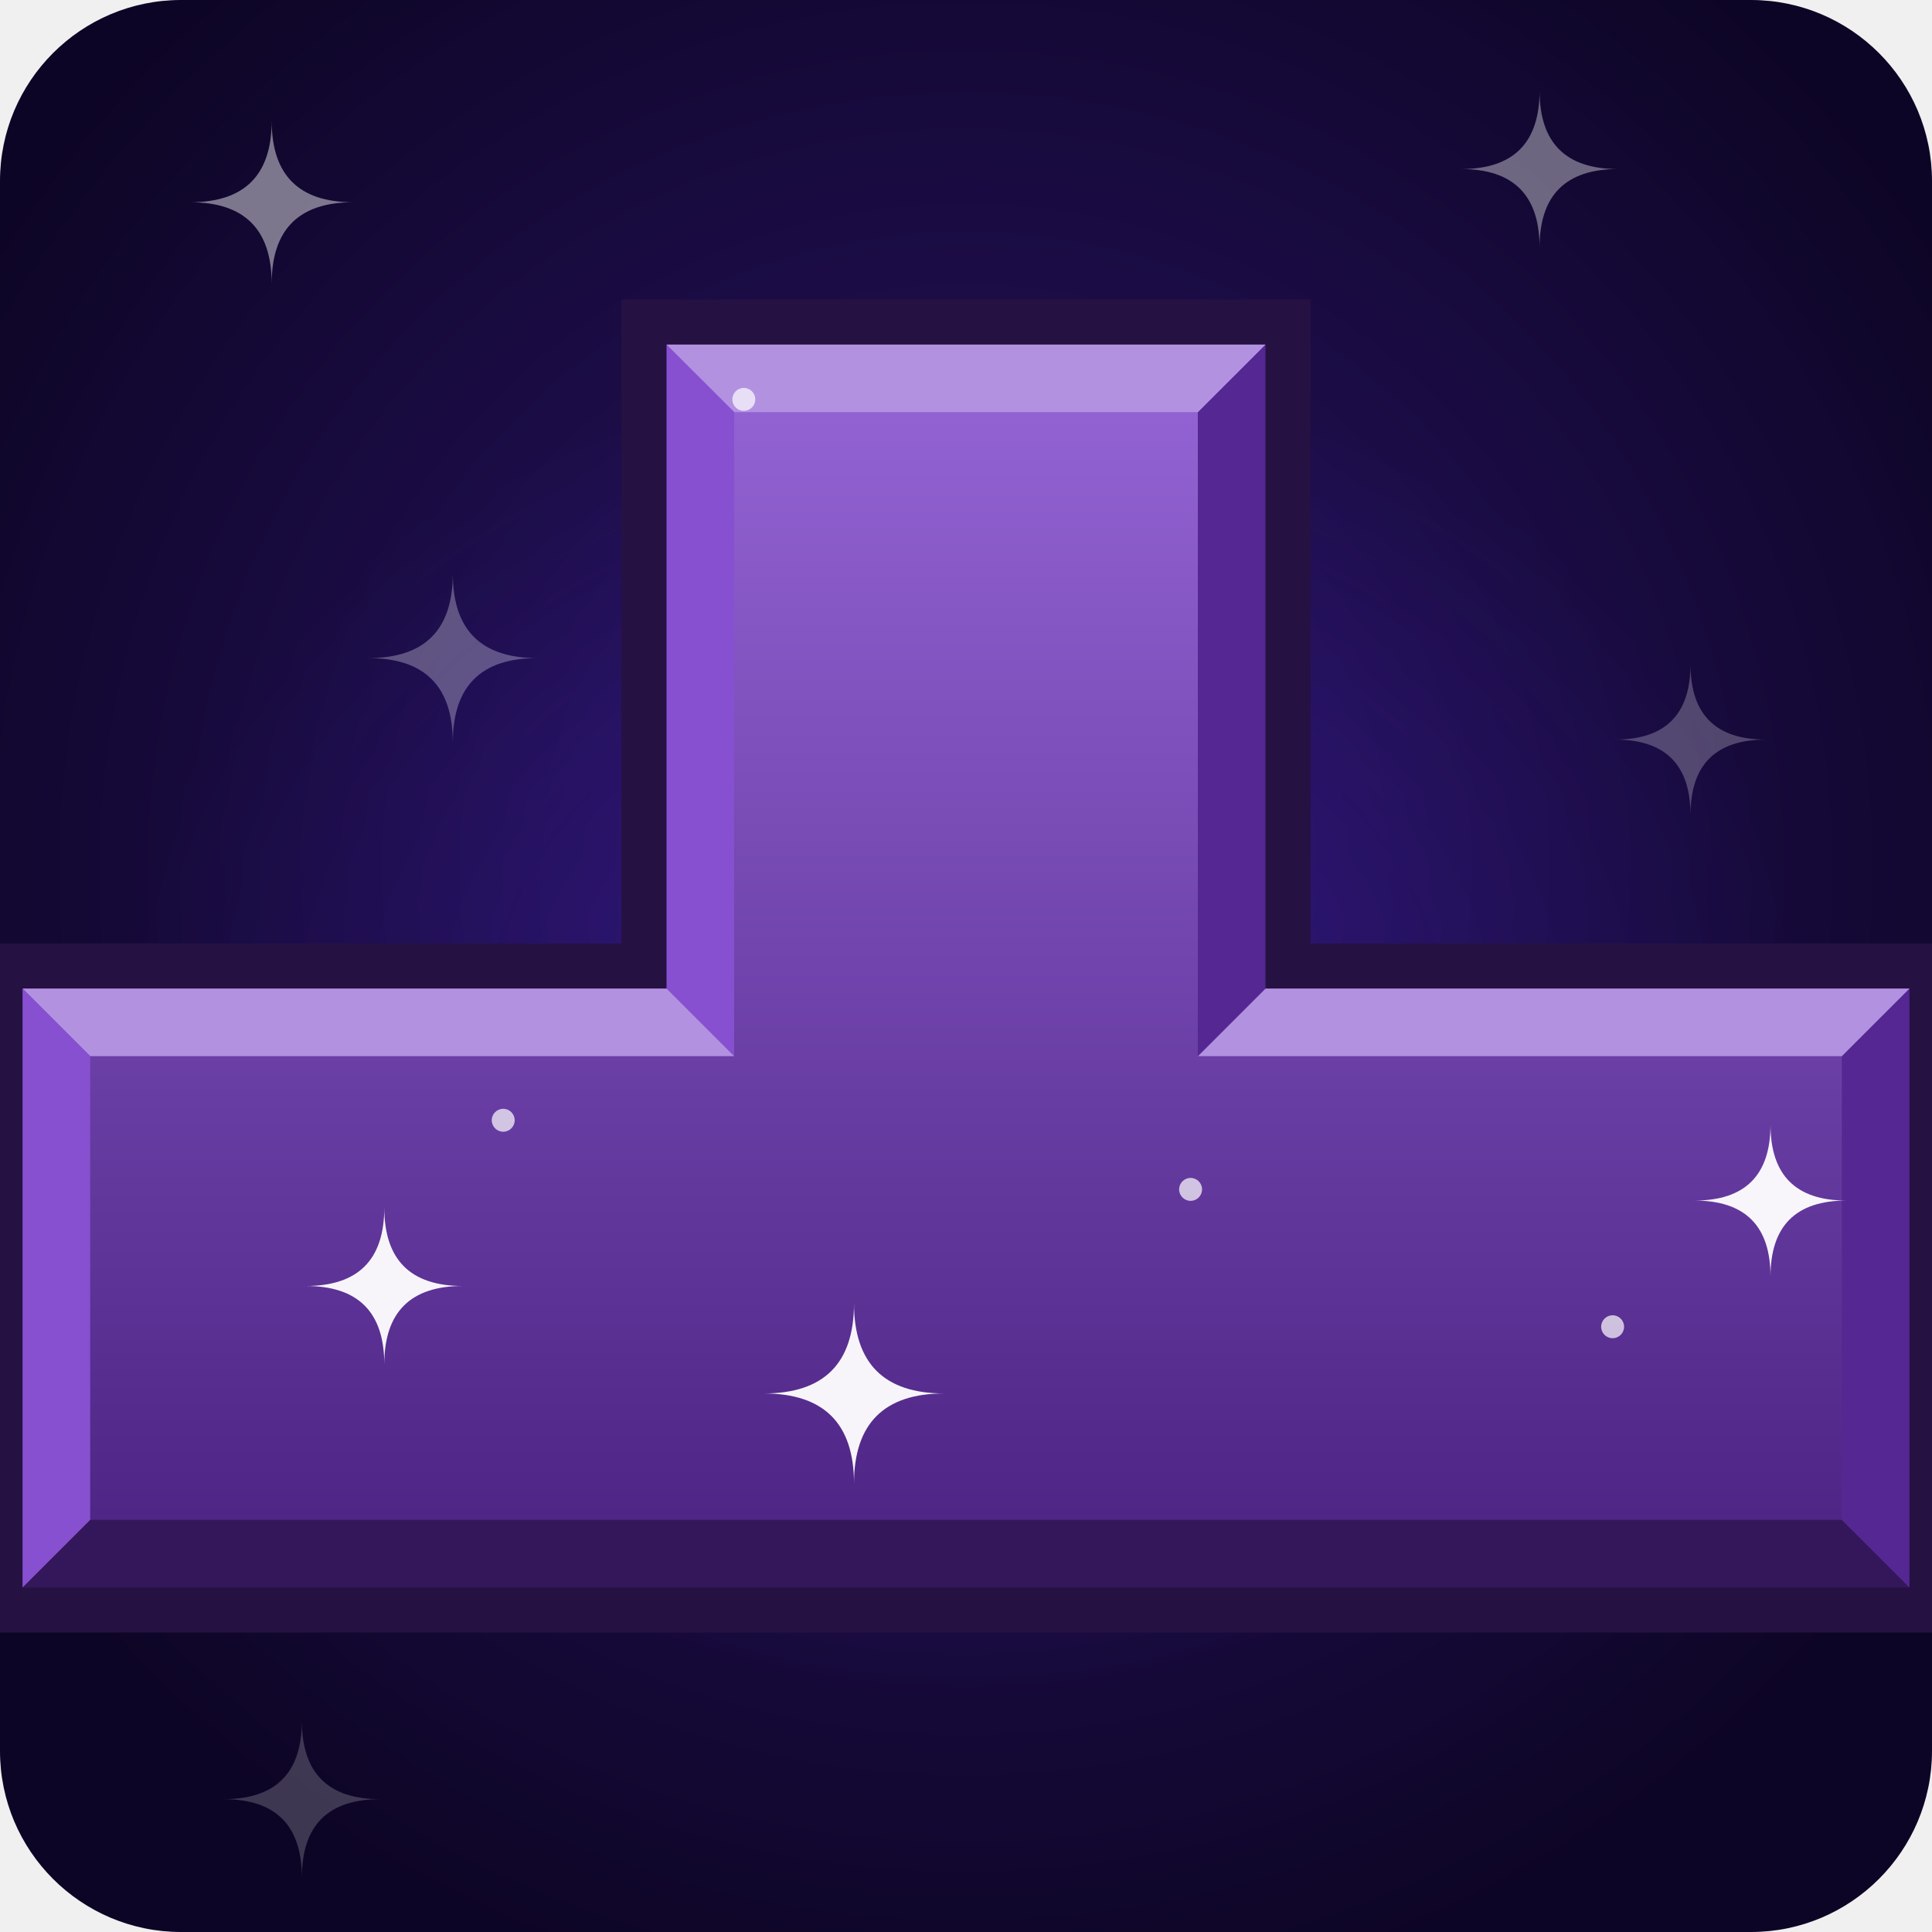
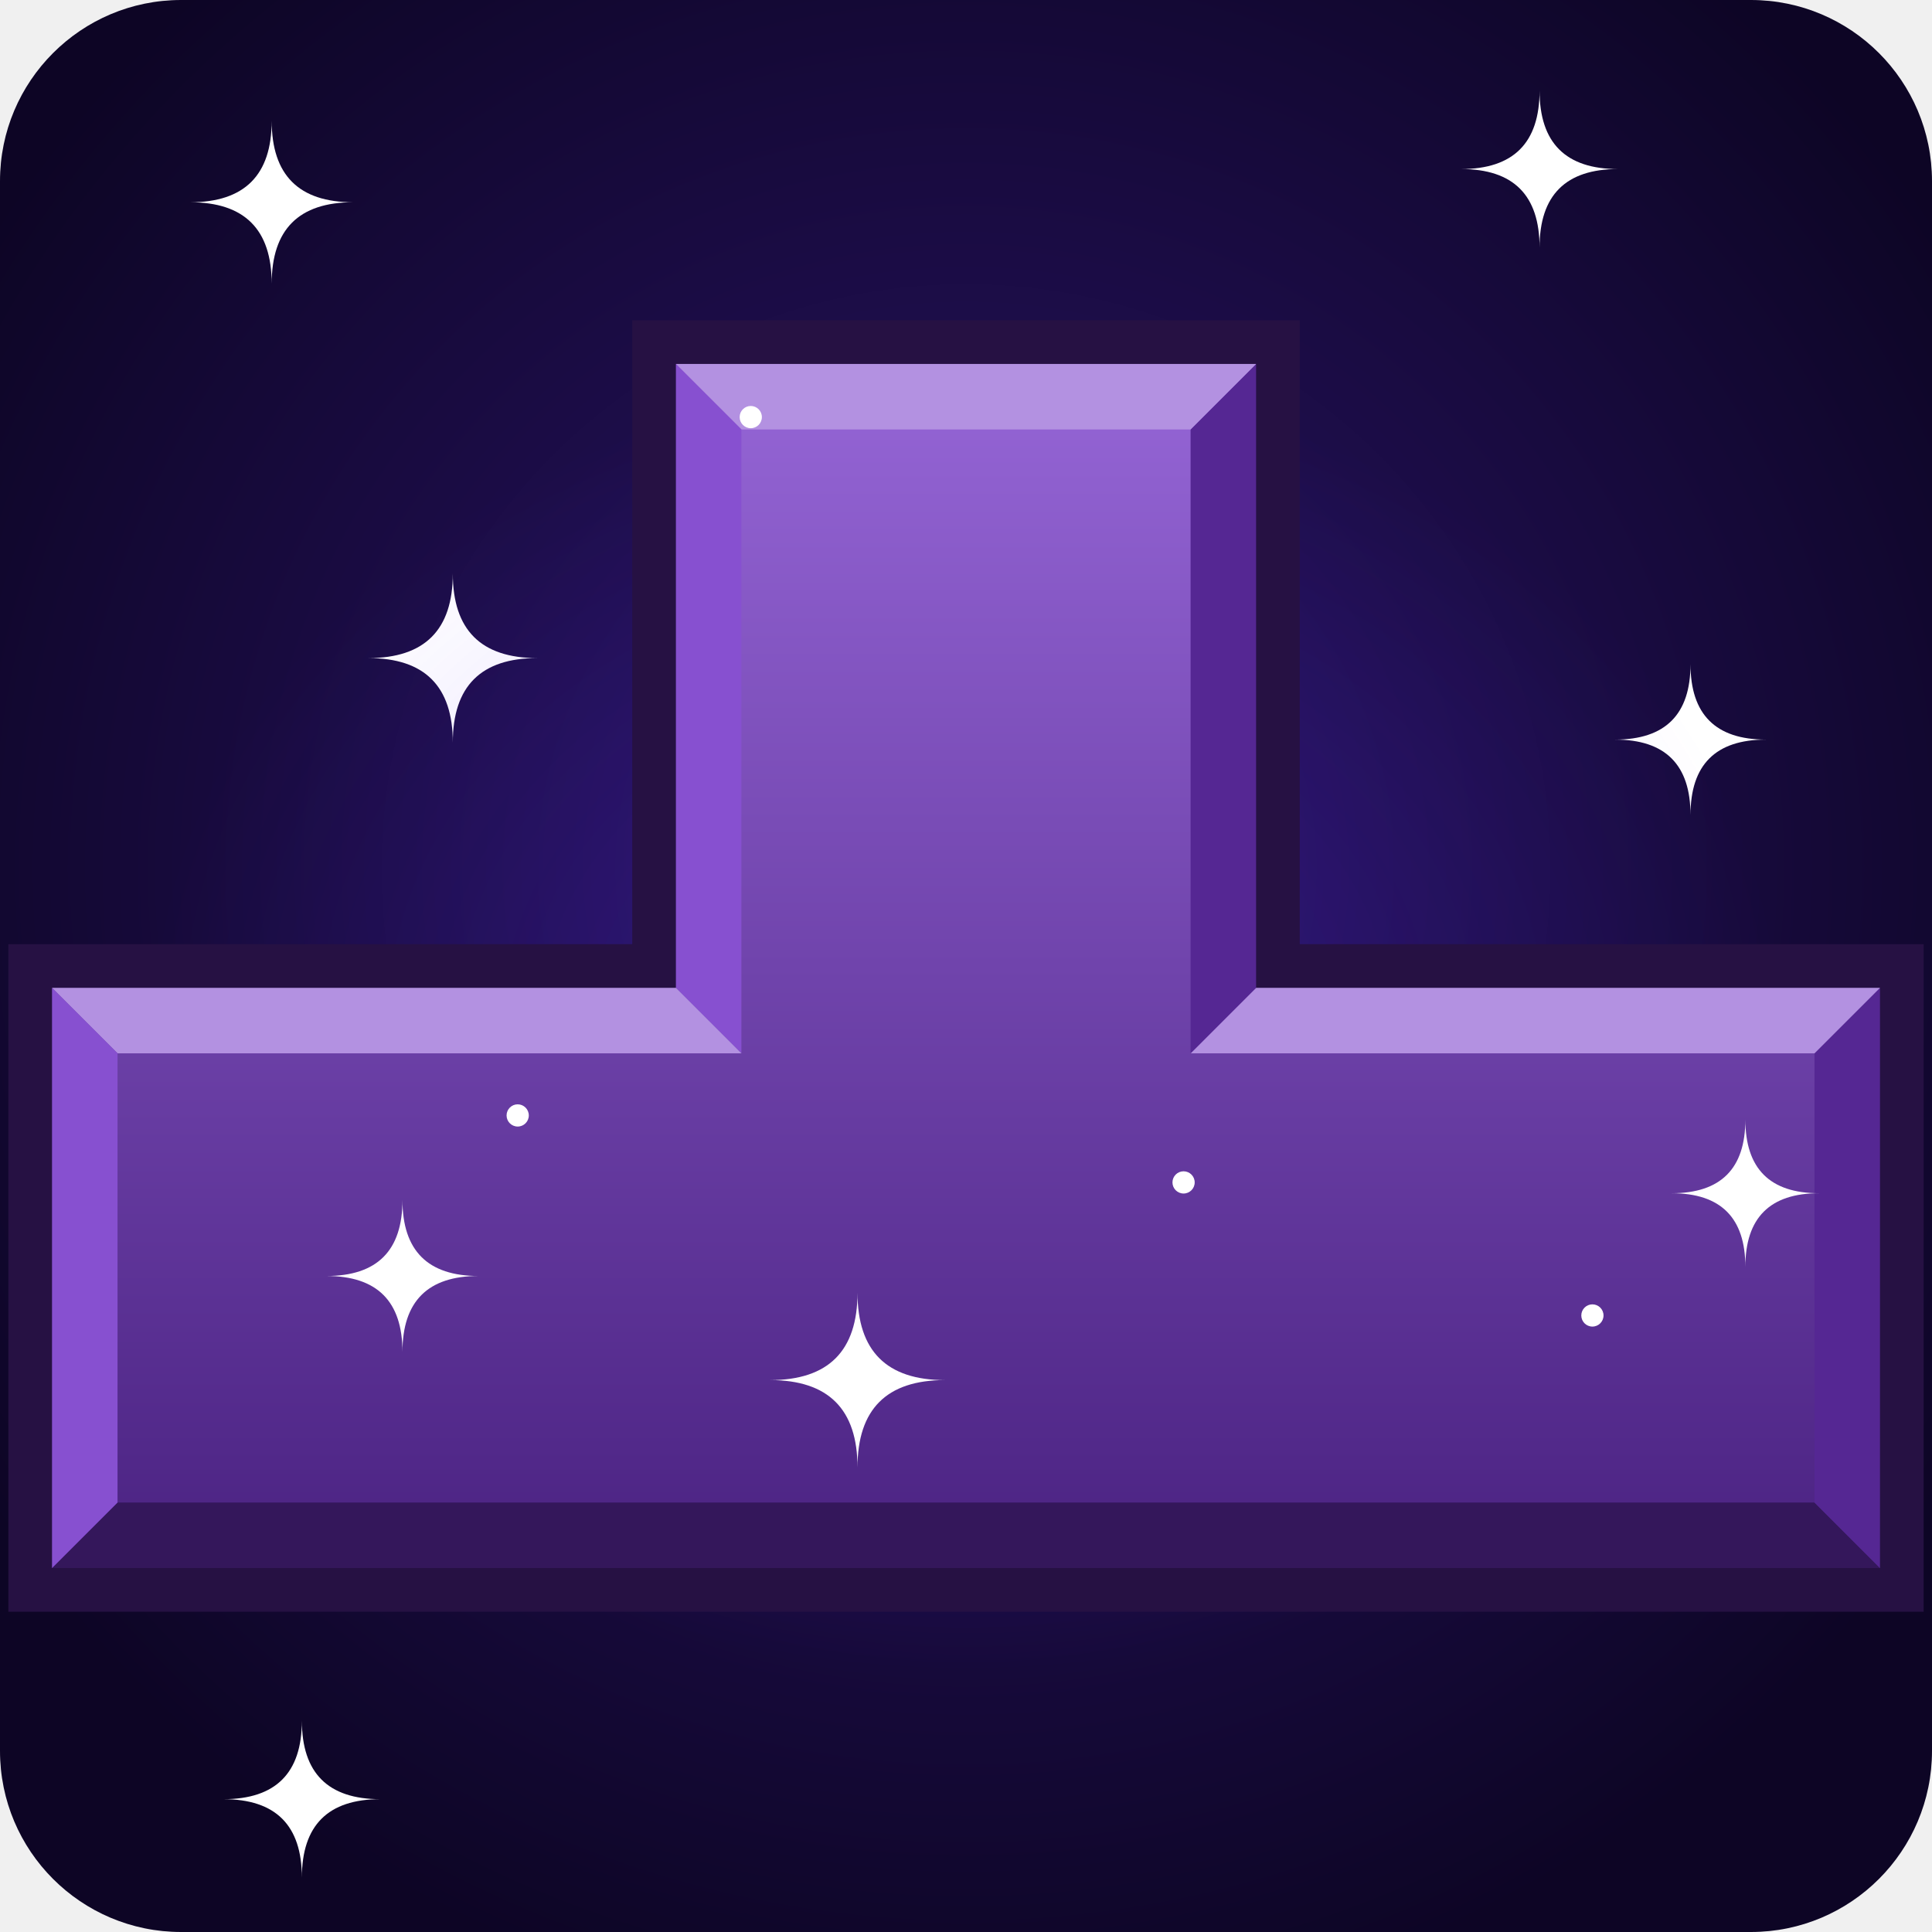
<svg xmlns="http://www.w3.org/2000/svg" viewBox="0 0 64 64">
  <defs>
    <radialGradient id="bg" cx="0.5" cy="0.45" r="0.6">
      <stop offset="0%" stop-color="#2a1468" />
      <stop offset="100%" stop-color="#0d0525" />
    </radialGradient>
    <radialGradient id="glow" cx="0.5" cy="0.5" r="0.5">
      <stop offset="0%" stop-color="#6030ff" stop-opacity="0.25" />
      <stop offset="100%" stop-color="#6030ff" stop-opacity="0" />
    </radialGradient>
-     <linearGradient id="gxGrad" x1="0" y1="10.667" x2="0" y2="53.333" gradientUnits="userSpaceOnUse">
+     <linearGradient id="gxGrad" x1="0" y1="11.333" x2="0" y2="52.667" gradientUnits="userSpaceOnUse">
      <stop offset="0%" stop-color="#9767d8" />
      <stop offset="100%" stop-color="#492180" />
    </linearGradient>
    <clipPath id="tClip">
-       <path d="M0,53.333 L64,53.333 L64,32 L42.667,32 L42.667,10.667 L21.333,10.667 L21.333,32 L0,32 Z" />
+       <path d="M1,52.667 L63,52.667 L63,32 L42.333,32 L42.333,11.333 L21.667,11.333 L21.667,32 L1,32 Z" />
    </clipPath>
  </defs>
  <rect width="64" height="64" fill="url(#bg)" rx="6" />
  <g fill="#fff">
-     <path d="M9,4 Q9,6.7 11.7,6.7 Q9,6.7 9,9.4 Q9,6.7 6.3,6.7 Q9,6.7 9,4Z" opacity="0.45" />
-     <path d="M51,3 Q51,5.6 53.6,5.6 Q51,5.6 51,8.2 Q51,5.6 48.4,5.6 Q51,5.6 51,3Z" opacity="0.38" />
-     <path d="M15,19 Q15,21.8 17.8,21.8 Q15,21.8 15,24.6 Q15,21.8 12.2,21.8 Q15,21.8 15,19Z" opacity="0.3" />
-     <path d="M56,22 Q56,24.5 58.5,24.5 Q56,24.5 56,27 Q56,24.5 53.5,24.5 Q56,24.5 56,22Z" opacity="0.25" />
-     <path d="M10,57 Q10,59.6 12.6,59.6 Q10,59.6 10,62.2 Q10,59.6 7.4,59.6 Q10,59.6 10,57Z" opacity="0.2" />
+     <path d="M9,4 Q9,6.7 11.7,6.7 Q9,6.7 9,9.4 Q9,6.7 6.3,6.7 Q9,6.7 9,4Z" />
+     <path d="M51,3 Q51,5.6 53.6,5.6 Q51,5.6 51,8.2 Q51,5.6 48.4,5.6 Q51,5.6 51,3Z" />
+     <path d="M15,19 Q15,21.8 17.8,21.8 Q15,21.8 15,24.6 Q15,21.8 12.2,21.8 Q15,21.8 15,19Z" />
+     <path d="M56,22 Q56,24.5 58.5,24.5 Q56,24.5 56,27 Q56,24.5 53.5,24.5 Q56,24.5 56,22Z" />
+     <path d="M10,57 Q10,59.6 12.6,59.6 Q10,59.6 10,62.2 Q10,59.6 7.4,59.6 Q10,59.6 10,57Z" />
  </g>
-   <ellipse cx="32" cy="34" rx="28" ry="22" fill="url(#glow)" />
-   <path d="M0,53.333 L64,53.333 L64,32 L42.667,32 L42.667,10.667 L21.333,10.667 L21.333,32 L0,32 Z" fill="url(#gxGrad)" />
-   <polygon points="0,53.333 64,53.333 61.013,50.347 2.987,50.347" fill="#34175b" />
-   <polygon points="64,53.333 64,32 61.013,34.987 61.013,50.347" fill="#552793" />
-   <polygon points="64,32 42.667,32 39.68,34.987 61.013,34.987" fill="#b391e1" />
-   <polygon points="42.667,32 42.667,10.667 39.68,13.653 39.68,34.987" fill="#552793" />
-   <polygon points="42.667,10.667 21.333,10.667 24.32,13.653 39.68,13.653" fill="#b391e1" />
-   <polygon points="21.333,10.667 21.333,32 24.32,34.987 24.32,13.653" fill="#8750d0" />
-   <polygon points="21.333,32 0,32 2.987,34.987 24.32,34.987" fill="#b391e1" />
-   <polygon points="0,32 0,53.333 2.987,50.347 2.987,34.987" fill="#8750d0" />
+   <ellipse cx="32" cy="33.94" rx="27.13" ry="21.31" fill="url(#glow)" />
+   <path d="M1,52.667 L63,52.667 L63,32 L42.333,32 L42.333,11.333 L21.667,11.333 L21.667,32 L1,32 Z" fill="url(#gxGrad)" />
+   <polygon points="1,52.667 63,52.667 60.107,49.774 3.893,49.774" fill="#34175b" />
+   <polygon points="63,52.667 63,32 60.107,34.893 60.107,49.774" fill="#552793" />
+   <polygon points="63,32 42.333,32 39.44,34.893 60.107,34.893" fill="#b391e1" />
+   <polygon points="42.333,32 42.333,11.333 39.44,14.226 39.44,34.893" fill="#552793" />
+   <polygon points="42.333,11.333 21.667,11.333 24.56,14.226 39.44,14.226" fill="#b391e1" />
+   <polygon points="21.667,11.333 21.667,32 24.56,34.893 24.56,14.226" fill="#8750d0" />
+   <polygon points="21.667,32 1,32 3.893,34.893 24.56,34.893" fill="#b391e1" />
+   <polygon points="1,32 1,52.667 3.893,49.774 3.893,34.893" fill="#8750d0" />
  <g clip-path="url(#tClip)" fill="#fff">
-     <path d="M12.73,40 Q12.73,42.6 15.33,42.6 Q12.73,42.6 12.73,45.2 Q12.73,42.6 10.13,42.6 Q12.73,42.6 12.73,40Z" opacity="0.95" />
-     <path d="M28.29,43.17 Q28.29,46.16 31.28,46.16 Q28.29,46.16 28.29,49.15 Q28.29,46.16 25.3,46.16 Q28.29,46.16 28.29,43.17Z" opacity="0.95" />
-     <path d="M58.65,37.25 Q58.65,39.77 61.17,39.77 Q58.65,39.77 58.65,42.29 Q58.65,39.77 56.13,39.77 Q58.65,39.77 58.65,37.25Z" opacity="0.95" />
-     <circle cx="16.67" cy="37.11" r="0.38" opacity="0.7" />
-     <circle cx="2.41" cy="31.11" r="0.38" opacity="0.7" />
-     <circle cx="39.44" cy="39.4" r="0.38" opacity="0.7" />
-     <circle cx="24.64" cy="13.23" r="0.38" opacity="0.7" />
-     <circle cx="53.42" cy="43.95" r="0.38" opacity="0.7" />
-     <circle cx="62.18" cy="31.08" r="0.38" opacity="0.7" />
+     <g transform="translate(1,1) scale(0.96875)">
+       <path d="M12.73,40 Q12.73,42.6 15.33,42.6 Q12.73,42.6 12.73,45.2 Q12.73,42.6 10.13,42.6 Q12.73,42.6 12.73,40Z" />
+       <path d="M28.29,43.17 Q28.29,46.16 31.28,46.16 Q28.29,46.16 28.29,49.15 Q28.29,46.16 25.3,46.16 Q28.29,46.16 28.29,43.17Z" />
+       <path d="M58.65,37.25 Q58.65,39.77 61.17,39.77 Q58.65,39.77 58.65,42.29 Q58.65,39.77 56.13,39.77 Q58.65,39.77 58.65,37.25Z" />
+       <circle cx="16.67" cy="37.11" r="0.38" />
+       <circle cx="2.41" cy="31.11" r="0.38" />
+       <circle cx="39.44" cy="39.4" r="0.38" />
+       <circle cx="24.64" cy="13.23" r="0.38" />
+       <circle cx="53.42" cy="43.95" r="0.38" />
+       <circle cx="62.18" cy="31.08" r="0.38" />
+     </g>
  </g>
-   <path d="M0,53.333 L64,53.333 L64,32 L42.667,32 L42.667,10.667 L21.333,10.667 L21.333,32 L0,32 Z" fill="none" stroke="#261143" stroke-width="1.493" stroke-linejoin="miter" />
+   <path d="M1,52.667 L63,52.667 L63,32 L42.333,32 L42.333,11.333 L21.667,11.333 L21.667,32 L1,32 Z" fill="none" stroke="#261143" stroke-width="1.446" stroke-linejoin="miter" />
</svg>
